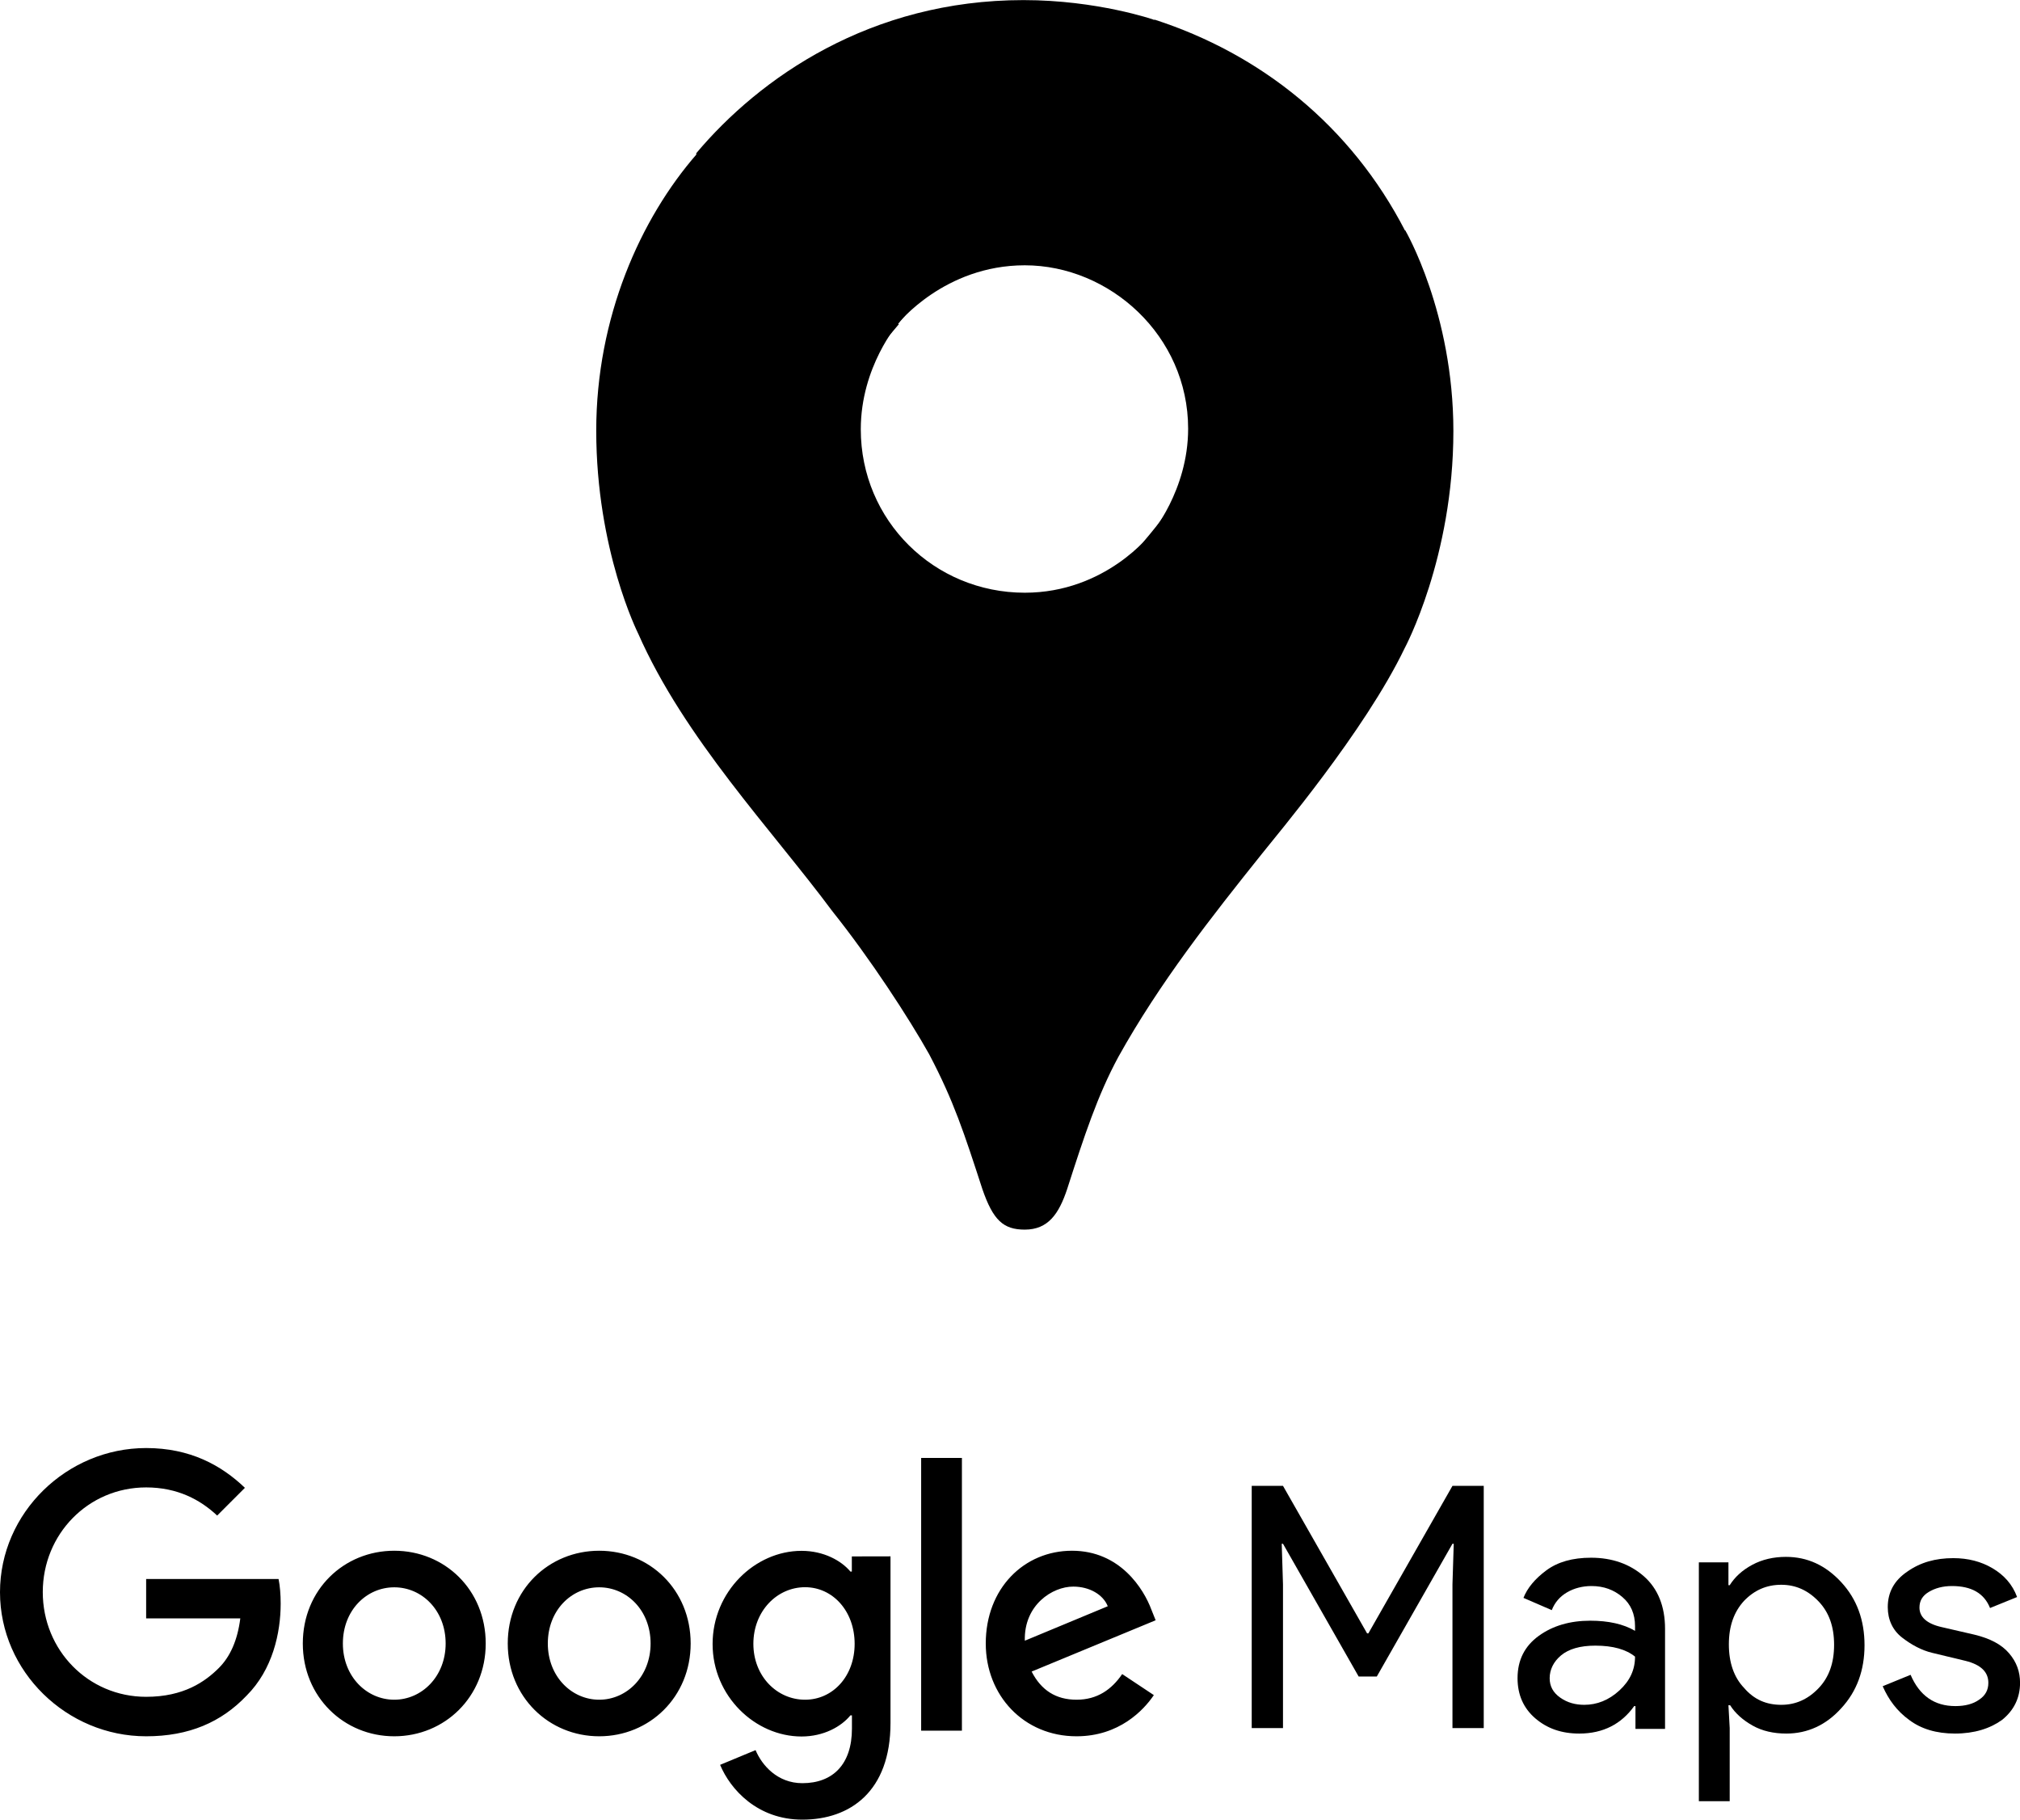
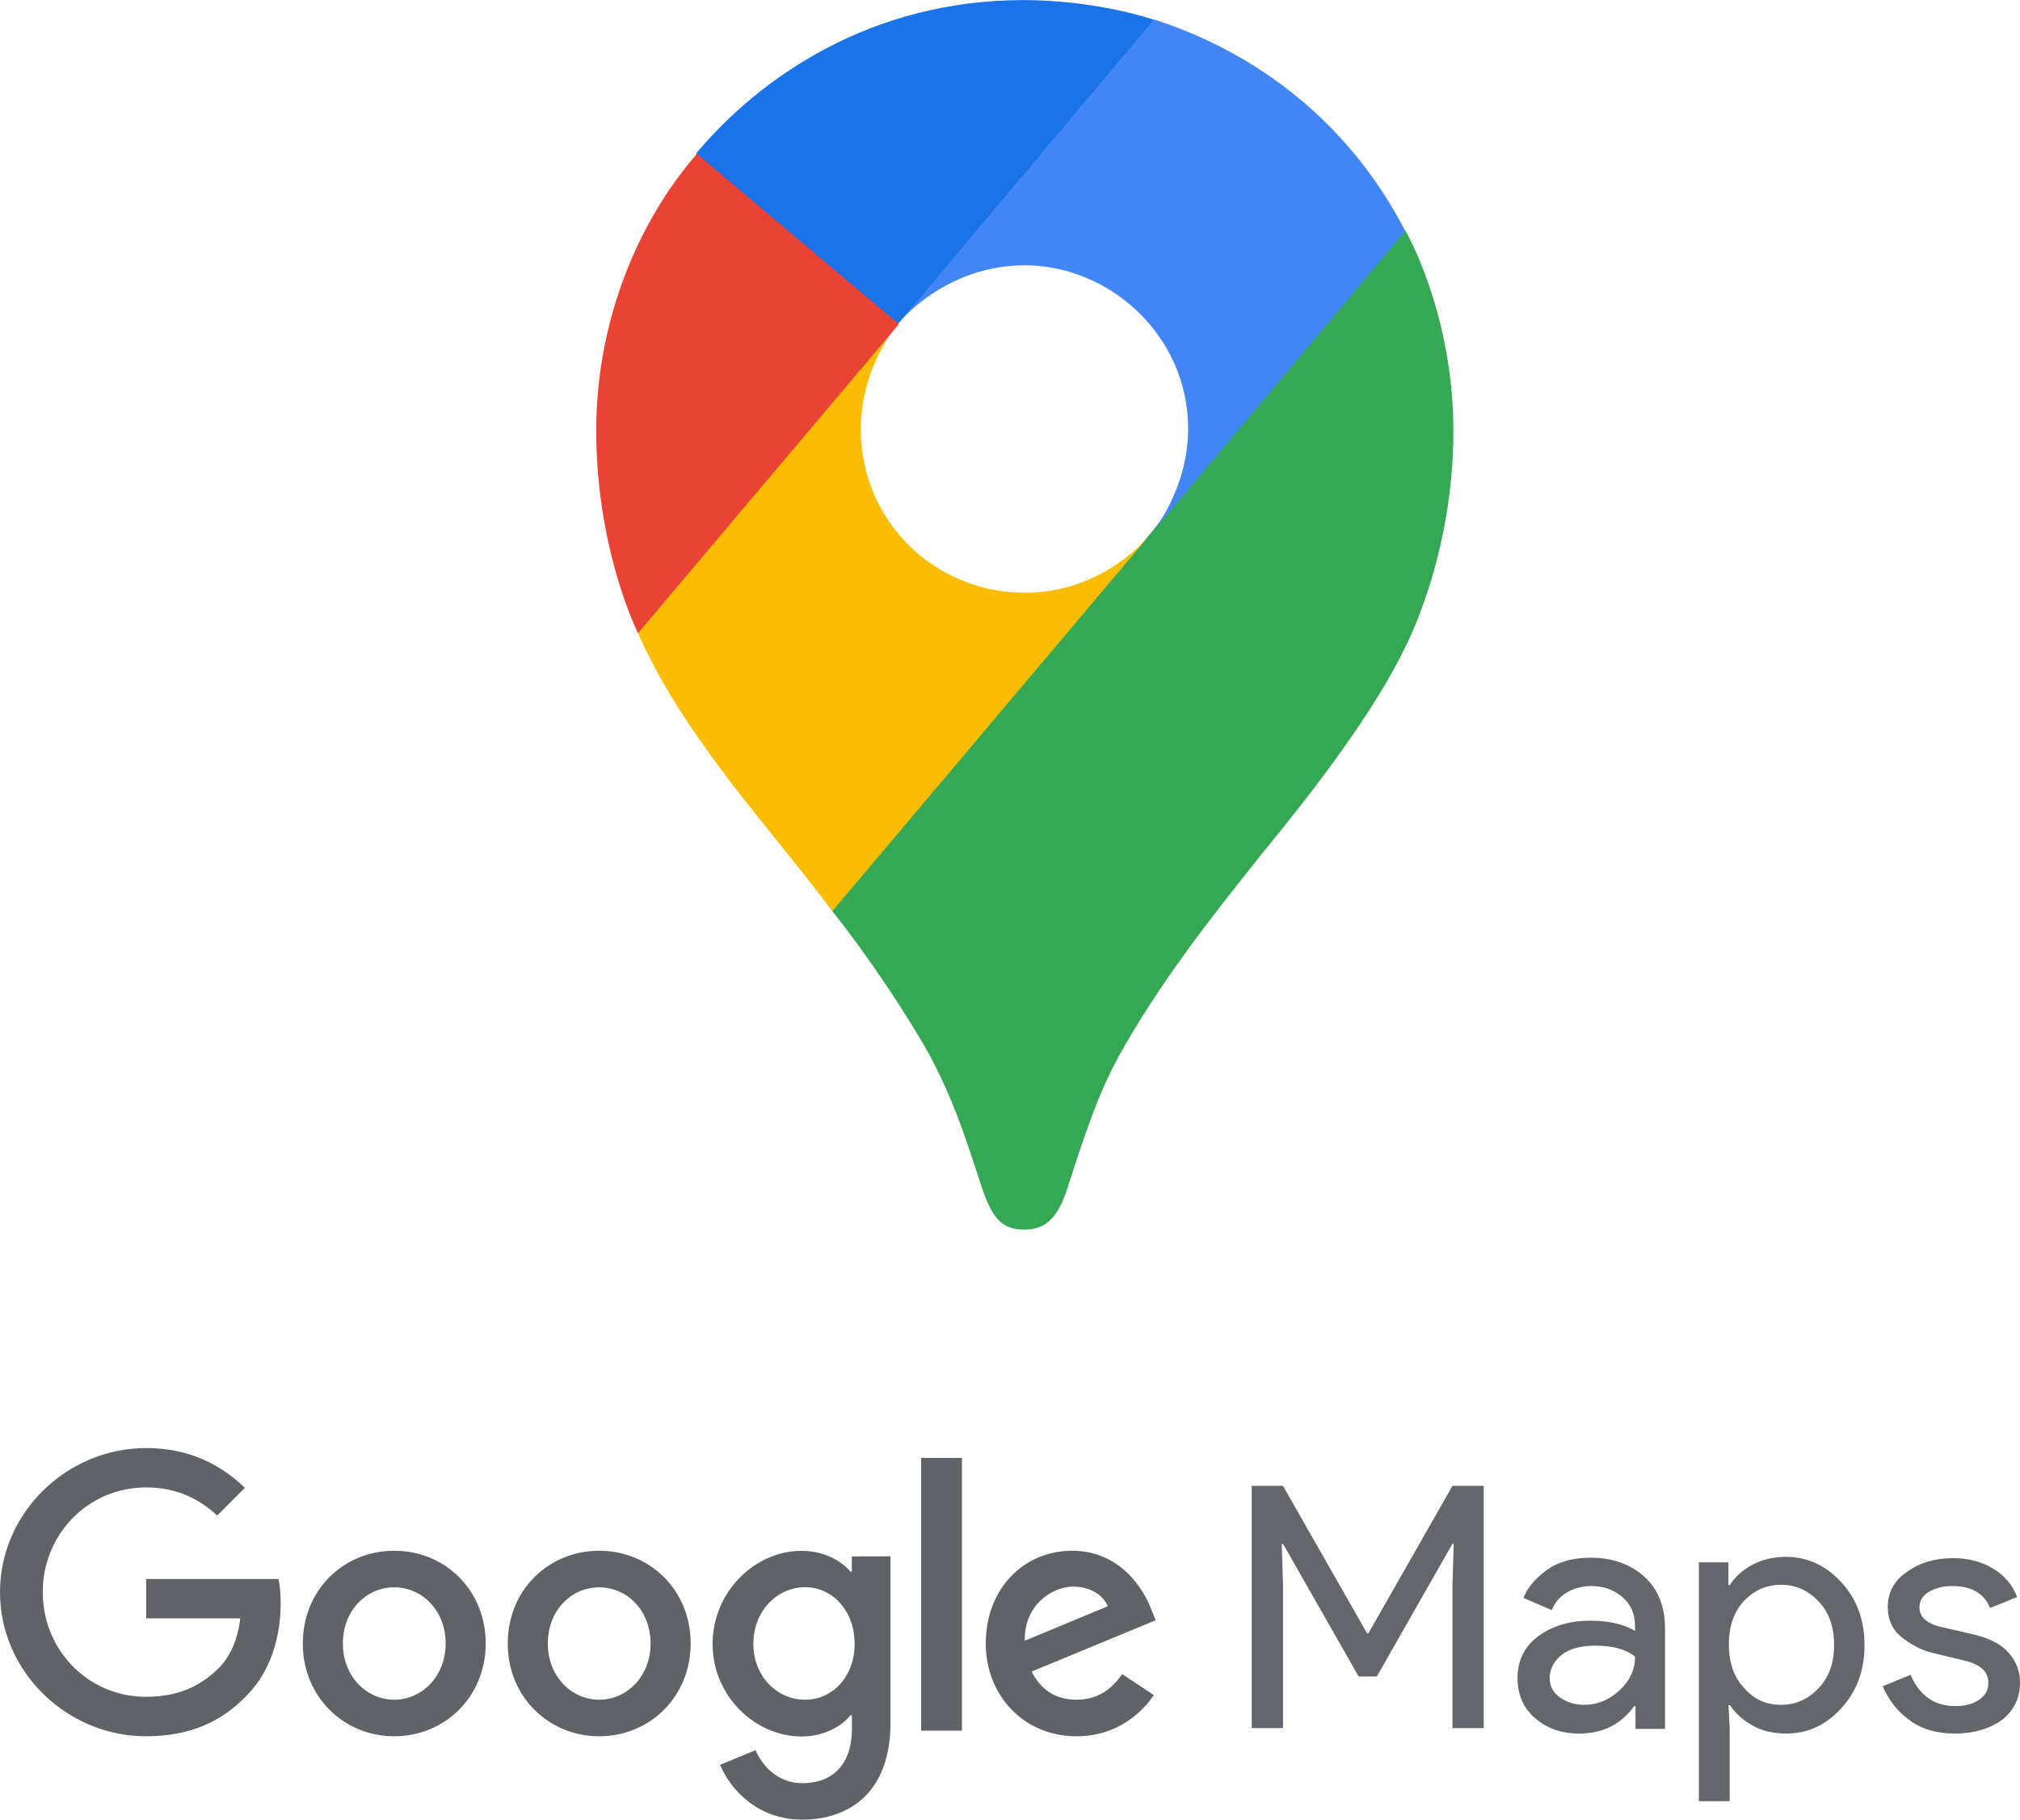
<svg xmlns="http://www.w3.org/2000/svg" version="1.1" id="Livello_1" x="0px" y="0px" viewBox="0 0 2016.6 1816.2" style="enable-background:new 0 0 2016.6 1816.2;" xml:space="preserve">
  <style type="text/css">
	.st0{fill-rule:evenodd;clip-rule:evenodd;fill:#5F6368;}
	.st1{fill:#63666A;}
	.st2{fill:#34A853;}
	.st3{fill:#FBBC04;}
	.st4{fill:#4285F4;}
	.st5{fill:#1A73E8;}
	.st6{fill:#EA4335;}
</style>
  <g>
    <g>
-       <path className="st0" d="M1023.1,1637.6l82.8-34.4c-4.6-11.6-18.2-19.6-34.4-19.6C1050.8,1583.5,1022.1,1601.8,1023.1,1637.6     M1120.3,1670.9l31.6,21c-10.2,15.1-34.7,41.1-77.2,41.1c-52.6,0-90.6-40.7-90.6-92.6c0-55.1,38.3-92.6,86.1-92.6    c48.1,0,71.6,38.2,79.3,58.9l4.2,10.5l-123.8,51.2c9.5,18.6,24.2,28.1,44.9,28.1C1095.4,1696.5,1109.8,1686.3,1120.3,1670.9     M919.6,1727.4h40.7v-272.2h-40.7V1727.4z M853.2,1640.7c0-32.6-21.8-56.5-49.5-56.5c-28,0-51.6,23.9-51.6,56.5    c0,32.3,23.5,55.8,51.6,55.8C831.5,1696.5,853.2,1673,853.2,1640.7z M889,1553.4v166.3c0,68.4-40.3,96.5-88,96.5    c-44.9,0-71.9-30.2-82.1-54.7l35.4-14.7c6.3,15.1,21.8,33,46.7,33c30.5,0,49.5-18.9,49.5-54.4v-13.3H849    c-9.1,11.2-26.7,21.1-48.8,21.1c-46.3,0-88.8-40.3-88.8-92.3c0-52.3,42.4-93,88.8-93c22.1,0,39.7,9.8,48.8,20.7h1.4v-15.1    C850.4,1553.4,889,1553.4,889,1553.4z M444.9,1640.4c0-33.3-23.8-56.1-51.3-56.1c-27.6,0-51.3,22.8-51.3,56.1    c0,33,23.8,56.1,51.3,56.1S444.9,1673.3,444.9,1640.4 M484.9,1640.4c0,53.3-41,92.6-91.3,92.6s-91.3-39.3-91.3-92.6    c0-53.7,41-92.6,91.3-92.6S484.9,1586.7,484.9,1640.4 M649.5,1640.4c0-33.3-23.8-56.1-51.3-56.1c-27.6,0-51.3,22.8-51.3,56.1    c0,33,23.8,56.1,51.3,56.1S649.5,1673.3,649.5,1640.4 M689.5,1640.4c0,53.3-41,92.6-91.3,92.6s-91.3-39.3-91.3-92.6    c0-53.7,41-92.6,91.3-92.6S689.5,1586.7,689.5,1640.4 M145.9,1733C66.7,1733,0,1668.4,0,1589.2c0-79.3,66.7-143.9,145.9-143.9    c43.9,0,75.1,17.2,98.6,39.7l-27.7,27.7c-16.8-15.8-39.6-28.1-70.9-28.1c-57.9,0-103.2,46.7-103.2,104.5    c0,57.9,45.3,104.5,103.2,104.5c37.5,0,58.9-15.1,72.6-28.8c11.2-11.2,18.6-27.4,21.4-49.5h-94V1576h132.2    c1.4,7,2.1,15.4,2.1,24.5c0,29.5-8.1,66-34,91.9C221,1718.9,188.7,1733,145.9,1733" />
+       <path class="st0" d="M1023.1,1637.6l82.8-34.4c-4.6-11.6-18.2-19.6-34.4-19.6C1050.8,1583.5,1022.1,1601.8,1023.1,1637.6     M1120.3,1670.9l31.6,21c-10.2,15.1-34.7,41.1-77.2,41.1c-52.6,0-90.6-40.7-90.6-92.6c0-55.1,38.3-92.6,86.1-92.6    c48.1,0,71.6,38.2,79.3,58.9l4.2,10.5l-123.8,51.2c9.5,18.6,24.2,28.1,44.9,28.1C1095.4,1696.5,1109.8,1686.3,1120.3,1670.9     M919.6,1727.4h40.7v-272.2h-40.7V1727.4z M853.2,1640.7c0-32.6-21.8-56.5-49.5-56.5c-28,0-51.6,23.9-51.6,56.5    c0,32.3,23.5,55.8,51.6,55.8C831.5,1696.5,853.2,1673,853.2,1640.7z M889,1553.4v166.3c0,68.4-40.3,96.5-88,96.5    c-44.9,0-71.9-30.2-82.1-54.7l35.4-14.7c6.3,15.1,21.8,33,46.7,33c30.5,0,49.5-18.9,49.5-54.4v-13.3H849    c-9.1,11.2-26.7,21.1-48.8,21.1c-46.3,0-88.8-40.3-88.8-92.3c0-52.3,42.4-93,88.8-93c22.1,0,39.7,9.8,48.8,20.7h1.4v-15.1    C850.4,1553.4,889,1553.4,889,1553.4z M444.9,1640.4c0-33.3-23.8-56.1-51.3-56.1c-27.6,0-51.3,22.8-51.3,56.1    c0,33,23.8,56.1,51.3,56.1S444.9,1673.3,444.9,1640.4 M484.9,1640.4c0,53.3-41,92.6-91.3,92.6s-91.3-39.3-91.3-92.6    c0-53.7,41-92.6,91.3-92.6S484.9,1586.7,484.9,1640.4 M649.5,1640.4c0-33.3-23.8-56.1-51.3-56.1c-27.6,0-51.3,22.8-51.3,56.1    c0,33,23.8,56.1,51.3,56.1S649.5,1673.3,649.5,1640.4 M689.5,1640.4c0,53.3-41,92.6-91.3,92.6s-91.3-39.3-91.3-92.6    c0-53.7,41-92.6,91.3-92.6S689.5,1586.7,689.5,1640.4 M145.9,1733C66.7,1733,0,1668.4,0,1589.2c0-79.3,66.7-143.9,145.9-143.9    c43.9,0,75.1,17.2,98.6,39.7l-27.7,27.7c-16.8-15.8-39.6-28.1-70.9-28.1c-57.9,0-103.2,46.7-103.2,104.5    c0,57.9,45.3,104.5,103.2,104.5c37.5,0,58.9-15.1,72.6-28.8c11.2-11.2,18.6-27.4,21.4-49.5h-94V1576h132.2    c1.4,7,2.1,15.4,2.1,24.5c0,29.5-8.1,66-34,91.9C221,1718.9,188.7,1733,145.9,1733" />
      <g id="flowRoot2998" transform="matrix(4.219112,0,0,4.219112,-384.028,-1510.84)">
-         <path id="path3911" className="st1" d="M387.2,766.9v-57.3h7.4l19.9,34.9h0.3l19.9-34.9h7.4v57.3h-7.4v-34l0.3-9.6h-0.3l-17.9,31.4     h-4.3l-17.9-31.4h-0.3l0.3,9.6v34H387.2z" />
-         <path id="path3913" className="st1" d="M464.7,768.2c-4.2,0-7.6-1.2-10.4-3.6c-2.8-2.4-4.2-5.6-4.2-9.5c0-4.3,1.7-7.6,5-10     s7.4-3.6,12.2-3.6c4.3,0,7.9,0.8,10.6,2.4v-1.1c0-2.9-1-5.2-3-6.9s-4.4-2.6-7.3-2.6c-2.1,0-4.1,0.5-5.8,1.5     c-1.7,1-2.9,2.4-3.6,4.2l-6.7-2.9c0.9-2.3,2.7-4.5,5.4-6.5c2.7-2,6.2-3,10.6-3c5,0,9.2,1.5,12.5,4.4s5,7.1,5,12.4v23.7h-7v-5.4     h-0.3C474.7,765.9,470.4,768.2,464.7,768.2z M465.9,761.4c3,0,5.8-1.1,8.3-3.4c2.5-2.3,3.7-4.9,3.7-8c-2.1-1.7-5.2-2.6-9.4-2.6     c-3.6,0-6.3,0.8-8.1,2.3c-1.8,1.5-2.7,3.4-2.7,5.4c0,1.9,0.8,3.4,2.5,4.6S463.8,761.4,465.9,761.4z" />
-         <path id="path3915" className="st1" d="M513.7,768.2c-3,0-5.7-0.6-8-1.9s-4.1-2.9-5.3-4.8H500l0.3,5.4v17.3H493v-56.5h7v5.4h0.3     c1.2-1.9,2.9-3.5,5.3-4.8s5.1-1.9,8-1.9c5.1,0,9.4,2,13.1,6c3.7,4,5.5,9,5.5,14.9s-1.8,10.9-5.5,14.9     C523.1,766.2,518.7,768.2,513.7,768.2z M512.5,761.4c3.4,0,6.3-1.3,8.8-3.9c2.5-2.6,3.7-6,3.7-10.3s-1.2-7.7-3.7-10.3     s-5.4-3.9-8.8-3.9c-3.5,0-6.4,1.3-8.8,3.8c-2.4,2.6-3.6,6-3.6,10.3s1.2,7.8,3.6,10.3C506.1,760.2,509,761.4,512.5,761.4z" />
-         <path id="path3917" className="st1" d="M553.6,768.2c-4.4,0-8-1.1-10.8-3.2c-2.9-2.1-4.9-4.8-6.3-8l6.6-2.7c2.1,4.9,5.6,7.4,10.6,7.4     c2.3,0,4.2-0.5,5.6-1.5c1.5-1,2.2-2.3,2.2-4c0-2.6-1.8-4.3-5.4-5.2l-7.9-1.9c-2.5-0.6-4.9-1.9-7.1-3.6s-3.4-4.2-3.4-7.2     c0-3.5,1.5-6.3,4.6-8.4c3.1-2.2,6.7-3.2,10.9-3.2c3.5,0,6.6,0.8,9.3,2.4c2.7,1.6,4.7,3.8,5.8,6.8l-6.4,2.6     c-1.4-3.5-4.4-5.2-9-5.2c-2.2,0-4,0.5-5.5,1.4s-2.2,2.1-2.2,3.7c0,2.2,1.7,3.8,5.2,4.6l7.8,1.8c3.7,0.9,6.4,2.3,8.2,4.4     c1.8,2.1,2.6,4.4,2.6,7c0,3.5-1.4,6.5-4.3,8.8C561.9,767,558.2,768.2,553.6,768.2z" />
+         <path id="path3911" class="st1" d="M387.2,766.9v-57.3h7.4l19.9,34.9h0.3l19.9-34.9h7.4v57.3h-7.4v-34l0.3-9.6h-0.3l-17.9,31.4     h-4.3l-17.9-31.4h-0.3l0.3,9.6v34H387.2z" />
+         <path id="path3913" class="st1" d="M464.7,768.2c-4.2,0-7.6-1.2-10.4-3.6c-2.8-2.4-4.2-5.6-4.2-9.5c0-4.3,1.7-7.6,5-10     s7.4-3.6,12.2-3.6c4.3,0,7.9,0.8,10.6,2.4v-1.1c0-2.9-1-5.2-3-6.9s-4.4-2.6-7.3-2.6c-2.1,0-4.1,0.5-5.8,1.5     c-1.7,1-2.9,2.4-3.6,4.2l-6.7-2.9c0.9-2.3,2.7-4.5,5.4-6.5c2.7-2,6.2-3,10.6-3c5,0,9.2,1.5,12.5,4.4s5,7.1,5,12.4v23.7h-7v-5.4     h-0.3C474.7,765.9,470.4,768.2,464.7,768.2z M465.9,761.4c3,0,5.8-1.1,8.3-3.4c2.5-2.3,3.7-4.9,3.7-8c-2.1-1.7-5.2-2.6-9.4-2.6     c-3.6,0-6.3,0.8-8.1,2.3c-1.8,1.5-2.7,3.4-2.7,5.4c0,1.9,0.8,3.4,2.5,4.6S463.8,761.4,465.9,761.4z" />
+         <path id="path3915" class="st1" d="M513.7,768.2c-3,0-5.7-0.6-8-1.9s-4.1-2.9-5.3-4.8H500l0.3,5.4v17.3H493v-56.5h7v5.4h0.3     c1.2-1.9,2.9-3.5,5.3-4.8s5.1-1.9,8-1.9c5.1,0,9.4,2,13.1,6c3.7,4,5.5,9,5.5,14.9s-1.8,10.9-5.5,14.9     C523.1,766.2,518.7,768.2,513.7,768.2z M512.5,761.4c3.4,0,6.3-1.3,8.8-3.9c2.5-2.6,3.7-6,3.7-10.3s-1.2-7.7-3.7-10.3     s-5.4-3.9-8.8-3.9c-3.5,0-6.4,1.3-8.8,3.8c-2.4,2.6-3.6,6-3.6,10.3s1.2,7.8,3.6,10.3C506.1,760.2,509,761.4,512.5,761.4z" />
+         <path id="path3917" class="st1" d="M553.6,768.2c-4.4,0-8-1.1-10.8-3.2c-2.9-2.1-4.9-4.8-6.3-8l6.6-2.7c2.1,4.9,5.6,7.4,10.6,7.4     c2.3,0,4.2-0.5,5.6-1.5c1.5-1,2.2-2.3,2.2-4c0-2.6-1.8-4.3-5.4-5.2l-7.9-1.9c-2.5-0.6-4.9-1.9-7.1-3.6s-3.4-4.2-3.4-7.2     c0-3.5,1.5-6.3,4.6-8.4c3.1-2.2,6.7-3.2,10.9-3.2c3.5,0,6.6,0.8,9.3,2.4c2.7,1.6,4.7,3.8,5.8,6.8l-6.4,2.6     c-1.4-3.5-4.4-5.2-9-5.2c-2.2,0-4,0.5-5.5,1.4s-2.2,2.1-2.2,3.7c0,2.2,1.7,3.8,5.2,4.6l7.8,1.8c3.7,0.9,6.4,2.3,8.2,4.4     c1.8,2.1,2.6,4.4,2.6,7c0,3.5-1.4,6.5-4.3,8.8C561.9,767,558.2,768.2,553.6,768.2z" />
      </g>
    </g>
    <g id="g842" transform="translate(-583.2646,52.89441)">
-       <path id="path835" className="st2" d="M1414.2,856.6c37.9,47.4,76.5,106.8,96.7,142.8c24.6,46.8,34.8,78.4,53.1,134.6    c10.7,31,20.9,40.4,42.3,40.4c23.4,0,34.1-15.8,42.3-40.4c17.1-53.1,30.3-93.5,51.2-132.1c41.1-73.9,92.9-139.7,143.5-202.9    c13.9-17.7,102.4-122,142.2-204.8c0,0,48.7-90.4,48.7-216.8c0-118.2-48-200.3-48-200.3l-139,37.3l-84.7,222.5l-20.9,30.3l-4.4,5.7    l-5.7,7l-9.5,11.4l-13.9,13.9l-75.2,61.3l-187.7,108.7L1414.2,856.6z" />
-       <path id="path833" className="st3" d="M1220.2,579.1c46.1,104.9,134,196.6,194,277.5l317.9-376.7c0,0-44.9,58.8-125.8,58.8    c-90.4,0-163.7-72-163.7-163.1c0-62.6,37.3-105.5,37.3-105.5l-215.5,57.5L1220.2,579.1z" />
-       <path id="path831" className="st4" d="M1735.9-33.3c105.5,34.1,195.9,105.5,250.3,211.1l-254.1,302.7c0,0,37.3-43.6,37.3-105.5    c0-92.9-78.4-163.1-163.1-163.1c-80.3,0-126.4,58.1-126.4,58.1V79.2L1735.9-33.3z" />
-       <path id="path829" className="st5" d="M1278.3,100.1c63.2-75.2,173.8-152.9,326.7-152.9c73.9,0,130.2,19.6,130.2,19.6l-255.3,303.4    h-180.8L1278.3,100.1z" />
-       <path id="path827" className="st6" d="M1220.2,579.1c0,0-41.7-82.8-41.7-202.2c0-113.1,44.2-211.7,100.5-276.2l201.6,170L1220.2,579.1    z" />
+       <path id="path835" class="st2" d="M1414.2,856.6c37.9,47.4,76.5,106.8,96.7,142.8c24.6,46.8,34.8,78.4,53.1,134.6    c10.7,31,20.9,40.4,42.3,40.4c23.4,0,34.1-15.8,42.3-40.4c17.1-53.1,30.3-93.5,51.2-132.1c41.1-73.9,92.9-139.7,143.5-202.9    c13.9-17.7,102.4-122,142.2-204.8c0,0,48.7-90.4,48.7-216.8c0-118.2-48-200.3-48-200.3l-139,37.3l-84.7,222.5l-20.9,30.3l-4.4,5.7    l-5.7,7l-9.5,11.4l-13.9,13.9l-75.2,61.3l-187.7,108.7L1414.2,856.6z" />
+       <path id="path833" class="st3" d="M1220.2,579.1c46.1,104.9,134,196.6,194,277.5l317.9-376.7c0,0-44.9,58.8-125.8,58.8    c-90.4,0-163.7-72-163.7-163.1c0-62.6,37.3-105.5,37.3-105.5l-215.5,57.5L1220.2,579.1z" />
+       <path id="path831" class="st4" d="M1735.9-33.3c105.5,34.1,195.9,105.5,250.3,211.1l-254.1,302.7c0,0,37.3-43.6,37.3-105.5    c0-92.9-78.4-163.1-163.1-163.1c-80.3,0-126.4,58.1-126.4,58.1V79.2L1735.9-33.3z" />
+       <path id="path829" class="st5" d="M1278.3,100.1c63.2-75.2,173.8-152.9,326.7-152.9c73.9,0,130.2,19.6,130.2,19.6l-255.3,303.4    h-180.8L1278.3,100.1z" />
+       <path id="path827" class="st6" d="M1220.2,579.1c0,0-41.7-82.8-41.7-202.2c0-113.1,44.2-211.7,100.5-276.2l201.6,170L1220.2,579.1    z" />
    </g>
  </g>
</svg>
